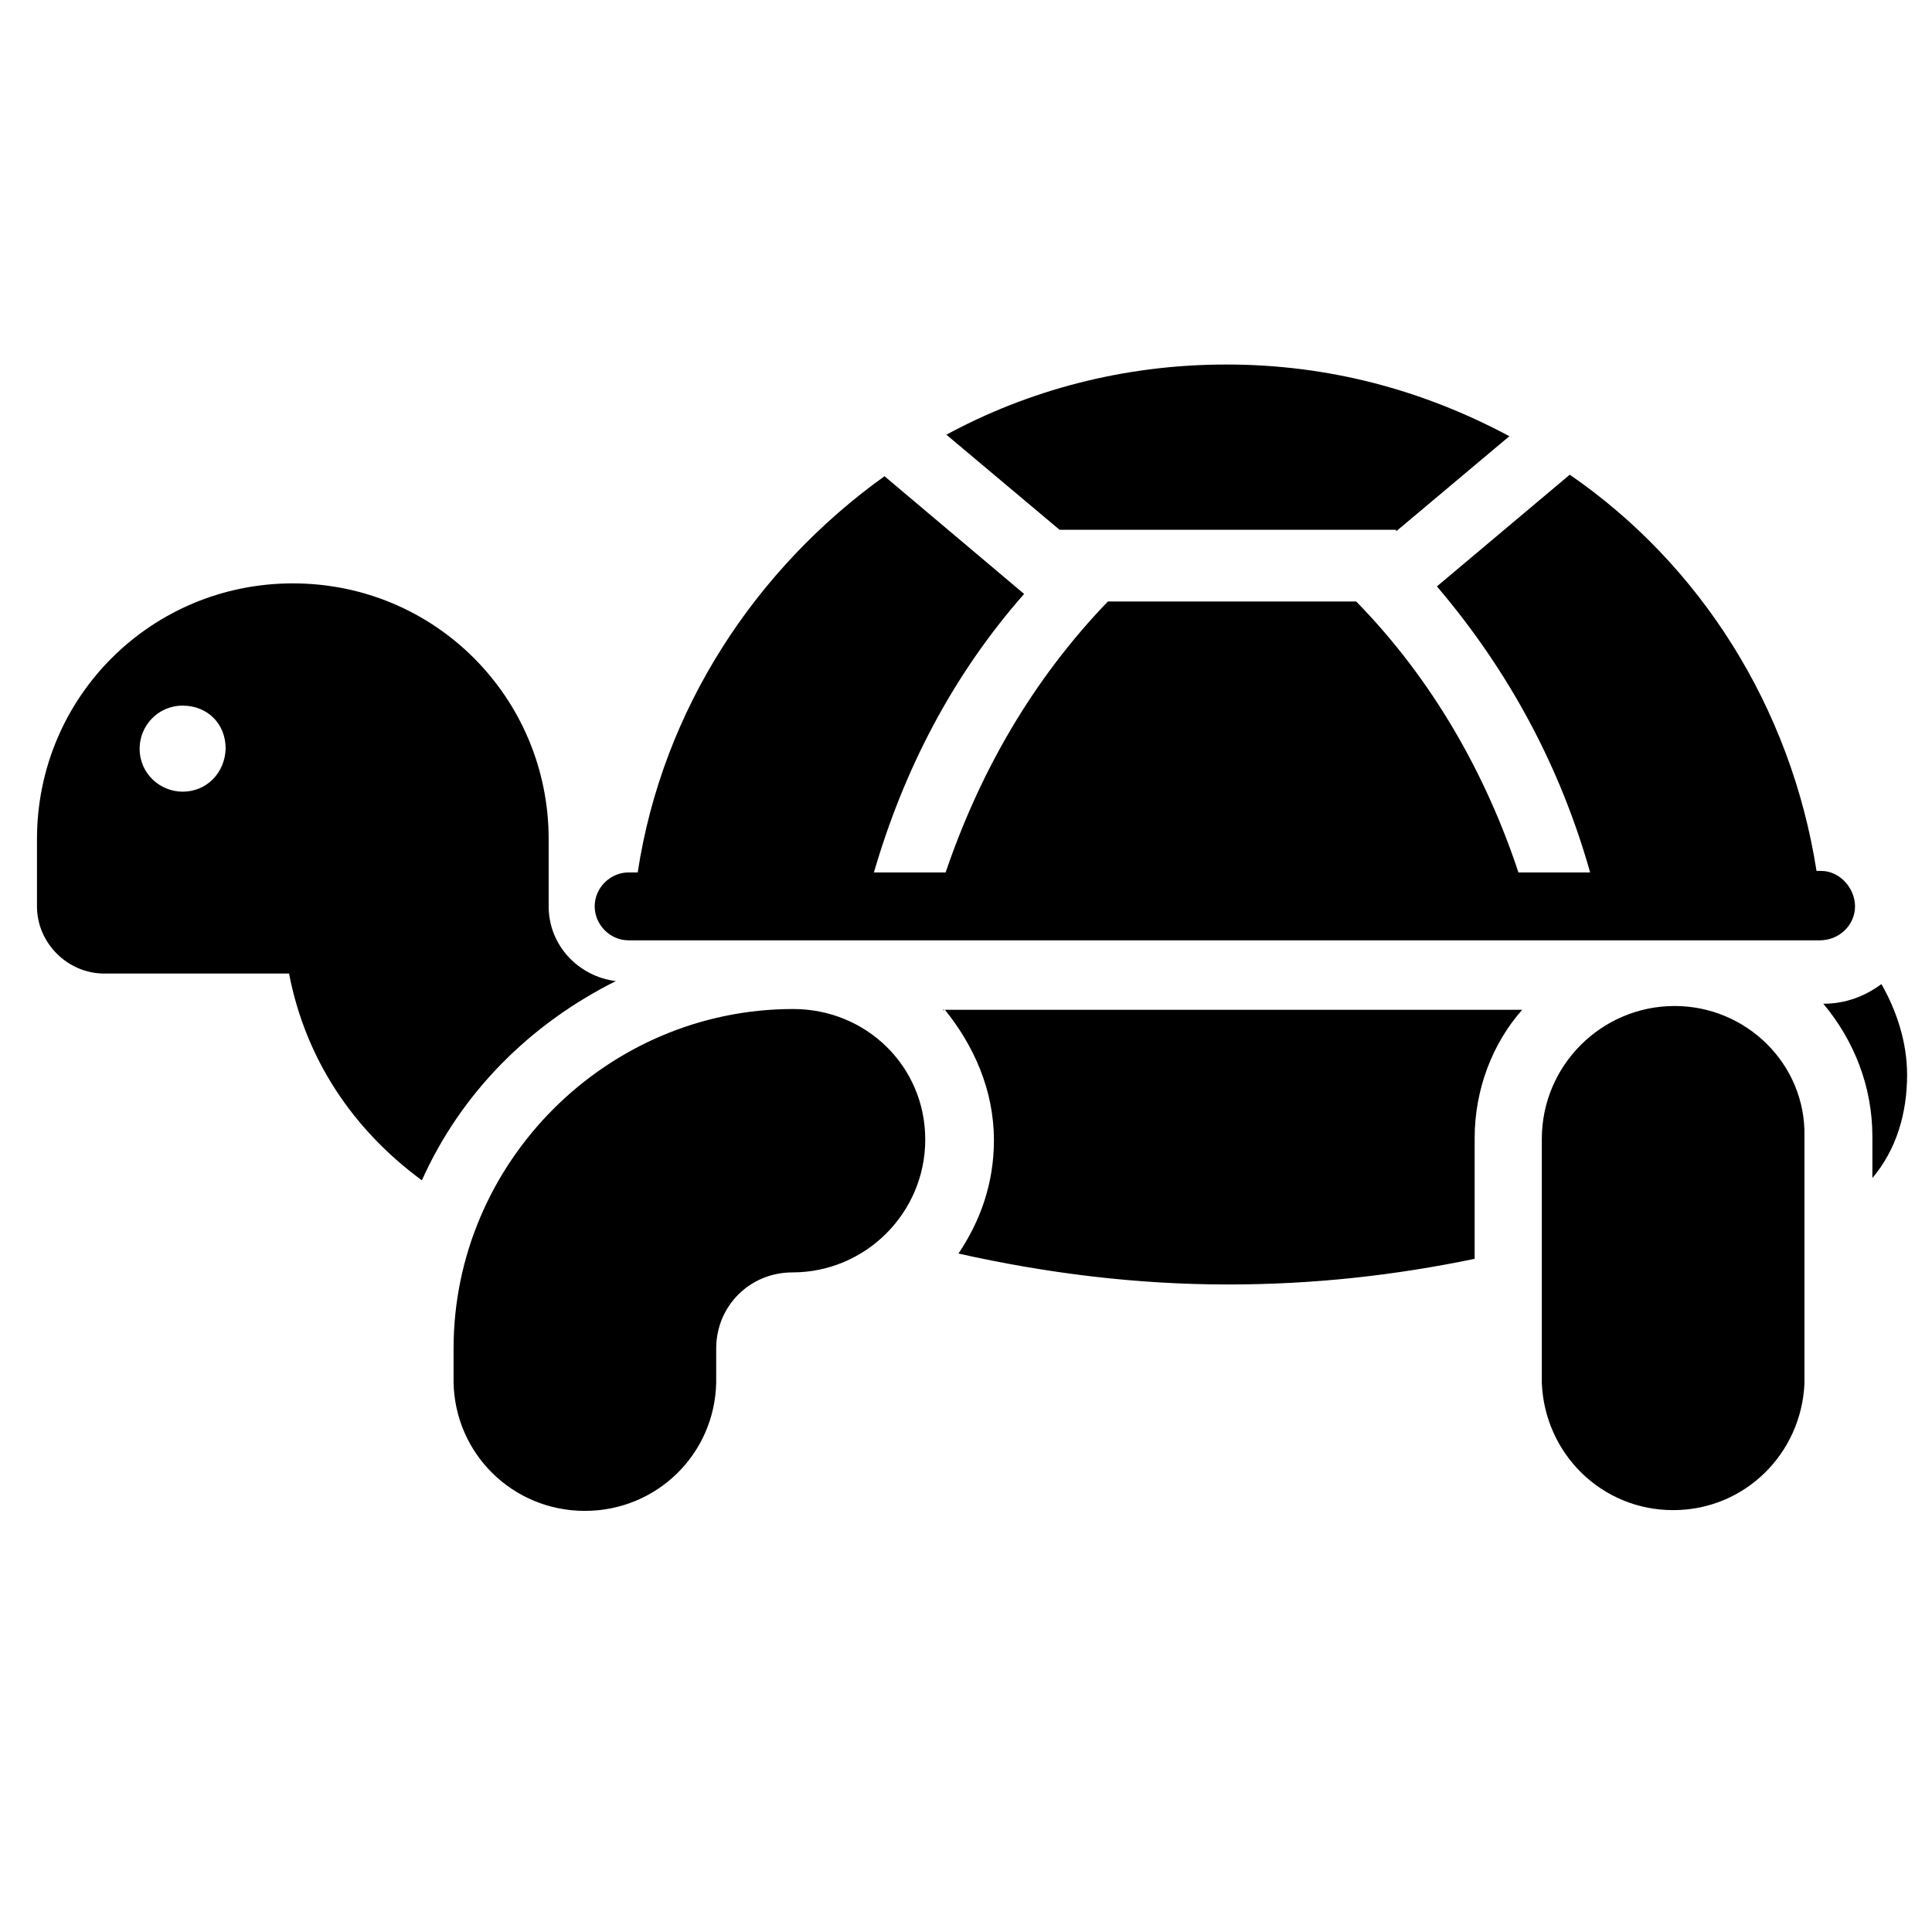
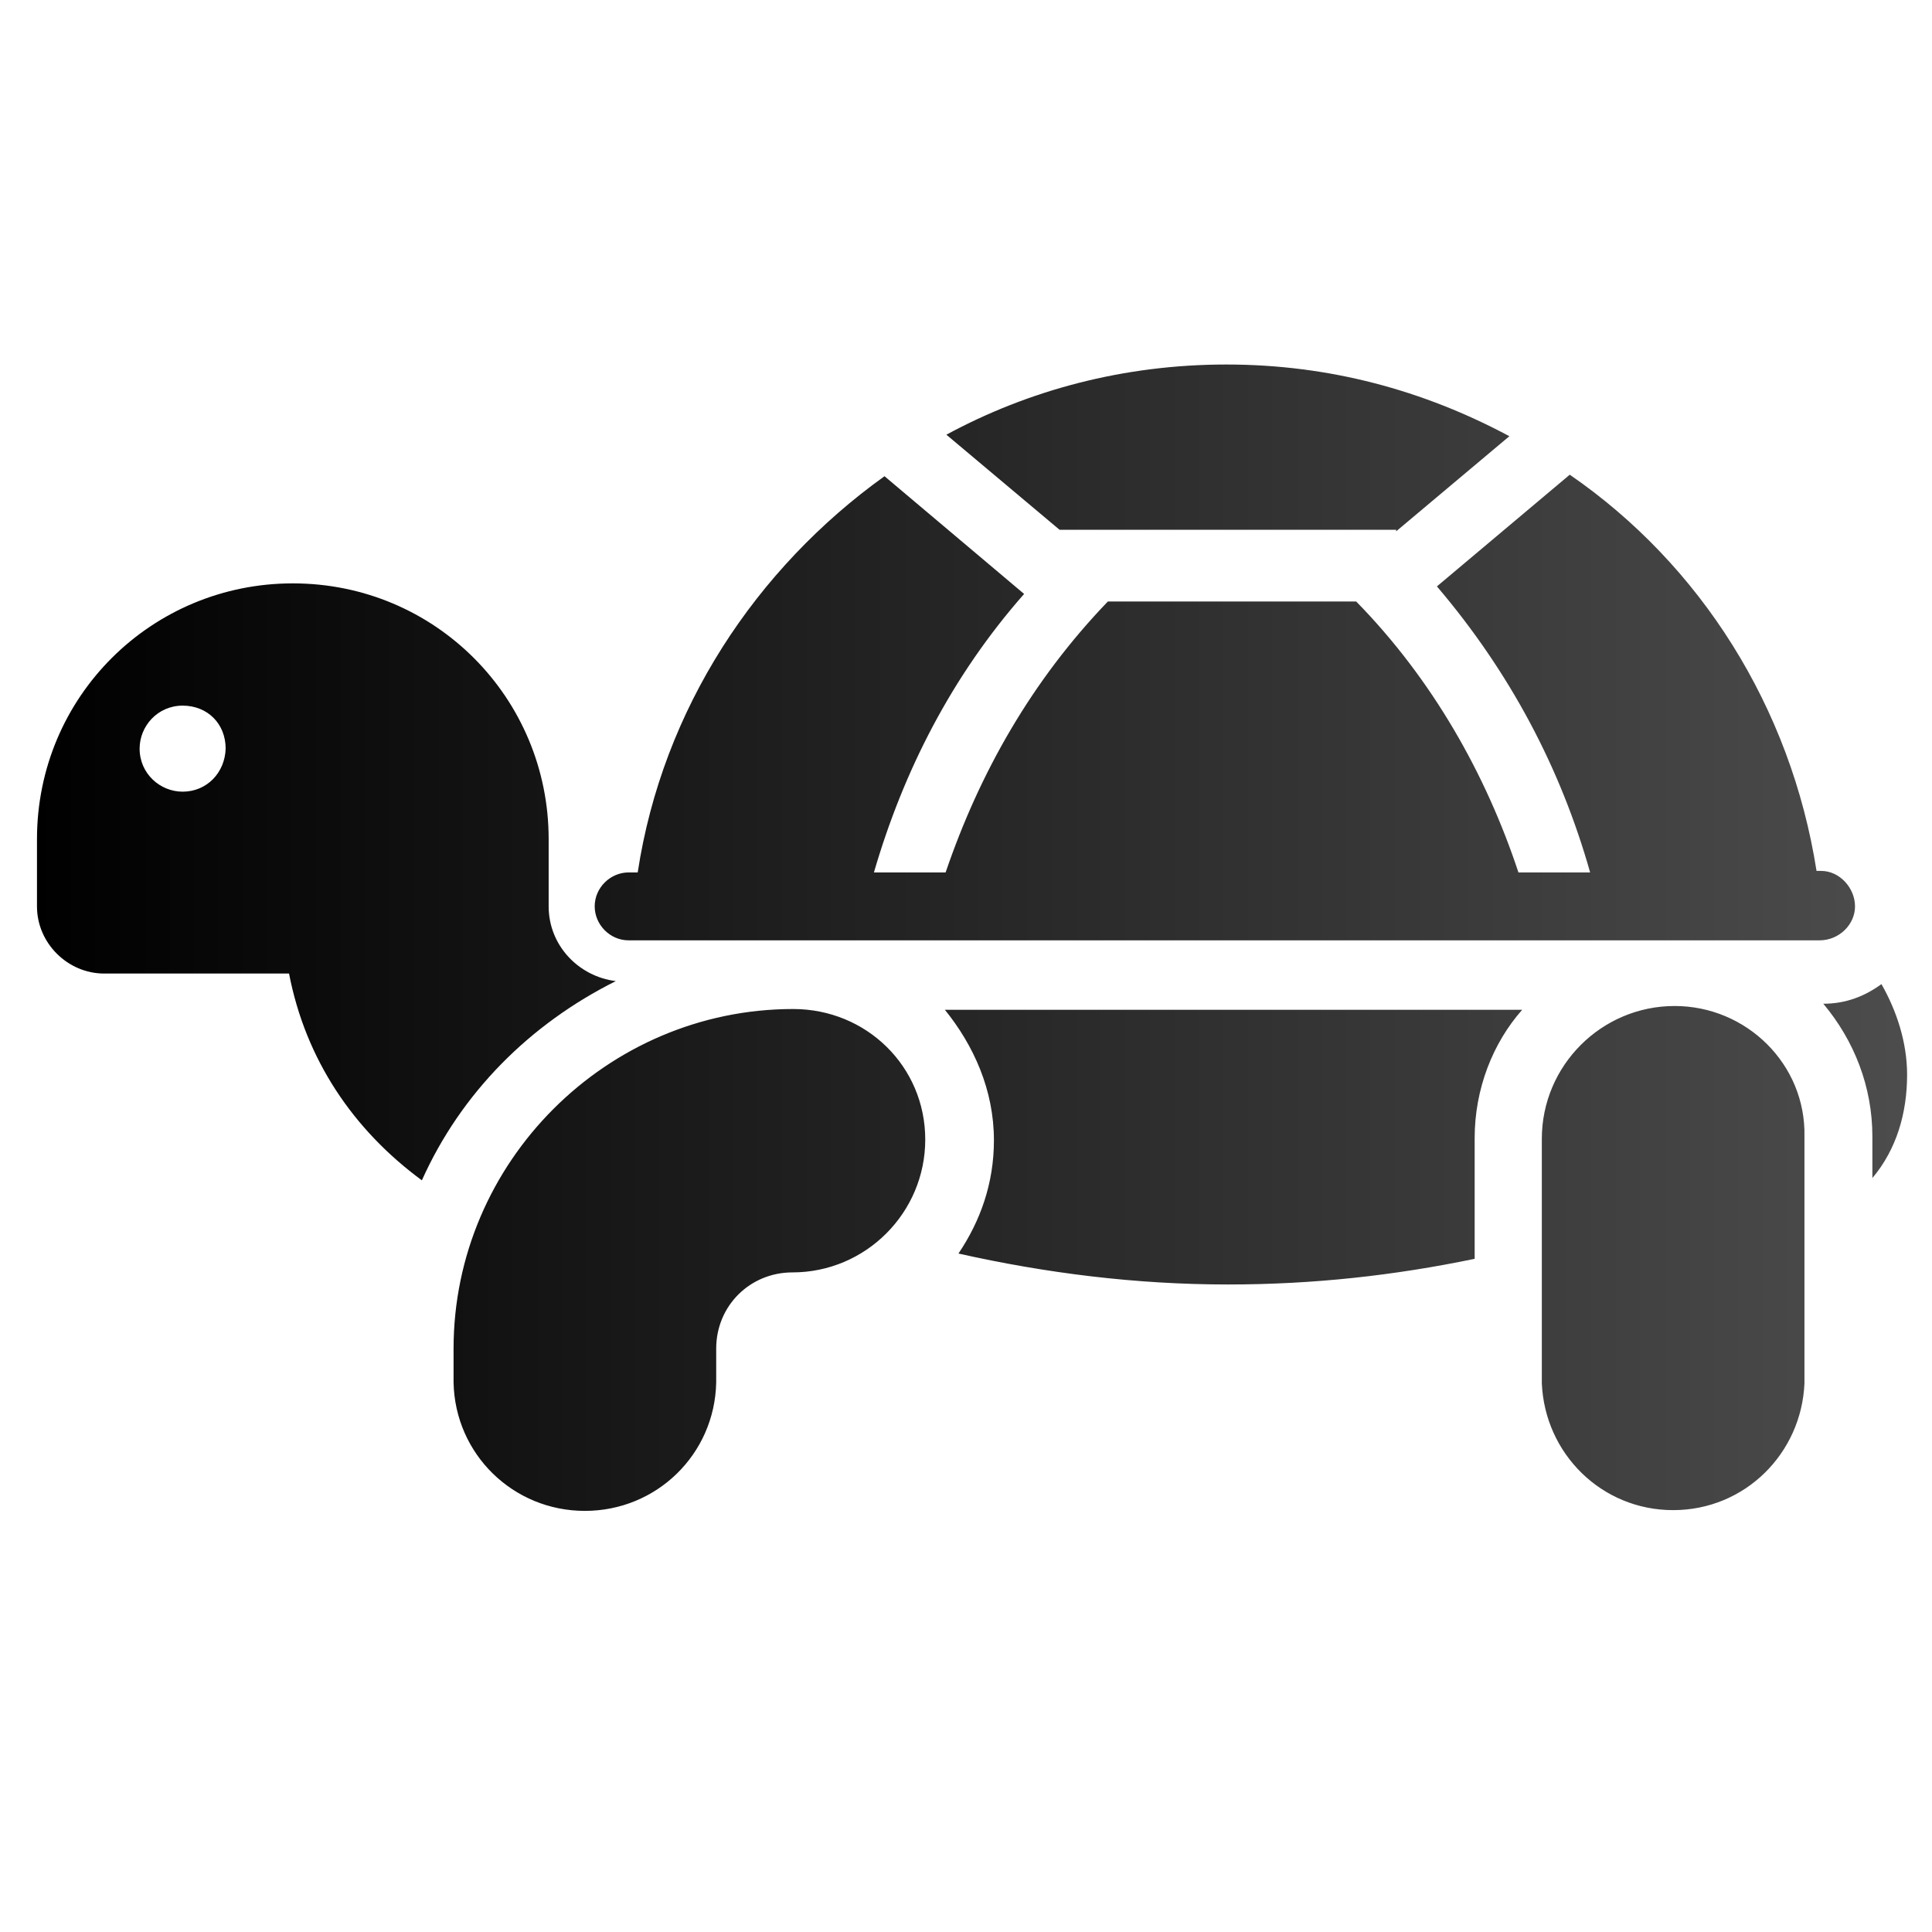
- <svg xmlns="http://www.w3.org/2000/svg" fill="#000000" height="800px" width="800px" version="1.2" baseProfile="tiny" id="_x31_" viewBox="0 0 256 175" xml:space="preserve">
-   <path d="M185,29.7v0.2l15-12.6c-11.4-6.1-23.9-9.5-37.5-9.5s-26.2,3.4-37.1,9.3l15,12.6L185,29.7L185,29.7z M105.1,93.2  c-24.7,0-45,20.3-45,45v4.5l0,0c0.2,9.5,7.9,17,17.4,17s17.2-7.5,17.4-17l0,0v-4.5c0-5.7,4.5-10.1,10.1-10.1  c9.7,0,17.6-7.9,17.6-17.6S114.8,93.2,105.1,93.2z M221.9,92.8c-9.7,0-17.6,7.9-17.6,17.6v32.4l0,0c0.4,9.3,7.9,16.8,17.4,16.8  s17-7.5,17.4-16.8l0,0v-32.7C239.3,100.5,231.4,92.8,221.9,92.8z M252.7,101.9c0-4.3-1.4-8.5-3.4-12c-2.2,1.6-4.7,2.6-7.7,2.6  c4.1,4.9,6.5,11,6.5,17.6v5.5C251.3,111.8,252.7,107,252.7,101.9z M131.7,110.6c0,5.7-1.8,10.7-4.7,15c11.6,2.6,23.5,4.1,35.7,4.1  c11.4,0,22.1-1.2,32.7-3.4v-16c0-6.5,2.4-12.6,6.3-17h-76.5C129,98,131.7,103.9,131.7,110.6z M125,93.4L125,93.4c0.2,0,0-0.2,0-0.2  V93.4z M245.8,79.6c0-2.4-2-4.7-4.5-4.7h-0.6c-3.4-21.7-15.4-40.6-32.7-52.5l-17.6,14.8c9.7,11.4,16.4,24.1,20.3,37.9h-9.5  c-4.3-13-11.4-25.6-21.5-35.9h-32.9c-10.1,10.5-17,22.7-21.5,35.9h-9.5c3.9-13.4,10.3-26,19.9-36.9l-18.5-15.6  c-17,12.2-29.4,30.8-32.7,52.5h-1.2c-2.4,0-4.5,2-4.5,4.5c0,2.4,2,4.5,4.5,4.5h157.8C243.8,84.1,245.8,82,245.8,79.6z M81.6,89.5  c-4.9-0.6-8.9-4.7-8.9-9.9v-8.9c0-18.7-15-33.9-33.9-33.9c-18.7,0-33.9,15-33.9,33.9v8.9c0,4.9,4.1,8.9,8.9,8.9h24.5  c2.2,11.4,8.5,20.7,17.6,27.4C61.1,104.3,70.2,95.2,81.6,89.5z M24.2,64.4c-3,0-5.7-2.4-5.7-5.7c0-3,2.4-5.7,5.7-5.7  s5.7,2.4,5.7,5.7C29.8,61.9,27.4,64.4,24.2,64.4z" />
+ <svg xmlns="http://www.w3.org/2000/svg" width="512" height="512" viewBox="0 0 256 175">
+   <defs>
+     <linearGradient id="grelierGaugeGrad" x1="1" y1="0" x2="0" y2="0">
+       <stop offset="0%" stop-color="currentColor" stop-opacity="0.7" />
+       <stop offset="100%" stop-color="currentColor" stop-opacity="1" />
+     </linearGradient>
+   </defs>
+   <path fill="url(#grelierGaugeGrad)" d="M185 29.7v.2l15-12.6c-11.4-6.1-23.9-9.5-37.5-9.5s-26.2 3.4-37.1 9.3l15 12.6zm-79.9 63.5c-24.7 0-45 20.3-45 45v4.5c.2 9.5 7.9 17 17.4 17s17.2-7.5 17.4-17v-4.5c0-5.7 4.5-10.1 10.1-10.1c9.7 0 17.6-7.9 17.6-17.6s-7.8-17.3-17.5-17.3m116.8-.4c-9.7 0-17.6 7.9-17.6 17.6v32.4c.4 9.3 7.9 16.8 17.4 16.8s17-7.5 17.4-16.8v-32.7c.2-9.6-7.7-17.3-17.2-17.3m30.8 9.1c0-4.3-1.4-8.5-3.4-12c-2.2 1.6-4.7 2.6-7.7 2.6c4.1 4.9 6.5 11 6.5 17.6v5.5c3.2-3.8 4.6-8.6 4.6-13.7m-121 8.7c0 5.7-1.8 10.7-4.7 15c11.6 2.6 23.5 4.1 35.7 4.1c11.4 0 22.1-1.2 32.7-3.4v-16c0-6.5 2.4-12.6 6.3-17h-76.5c3.8 4.7 6.5 10.6 6.5 17.3M125 93.4v-.2zm120.8-13.8c0-2.4-2-4.7-4.5-4.7h-.6c-3.4-21.7-15.4-40.6-32.7-52.5l-17.6 14.8c9.7 11.4 16.4 24.1 20.3 37.9h-9.5c-4.3-13-11.4-25.6-21.5-35.9h-32.9c-10.1 10.5-17 22.7-21.5 35.9h-9.5c3.9-13.4 10.3-26 19.9-36.9l-18.5-15.6c-17 12.2-29.4 30.8-32.7 52.5h-1.2c-2.4 0-4.5 2-4.5 4.5c0 2.4 2 4.5 4.5 4.5h157.8c2.6 0 4.7-2.1 4.7-4.5M81.6 89.5c-4.9-.6-8.9-4.7-8.9-9.9v-8.9c0-18.7-15-33.9-33.9-33.9C20.1 36.8 4.9 51.8 4.9 70.7v8.9c0 4.9 4.1 8.9 8.9 8.9h24.5c2.2 11.4 8.5 20.7 17.6 27.4c5.2-11.6 14.3-20.7 25.7-26.4m-57.4-25.1c-3 0-5.7-2.4-5.7-5.7c0-3 2.4-5.7 5.7-5.7s5.7 2.4 5.7 5.7c-.1 3.2-2.5 5.7-5.7 5.7" />
</svg>
